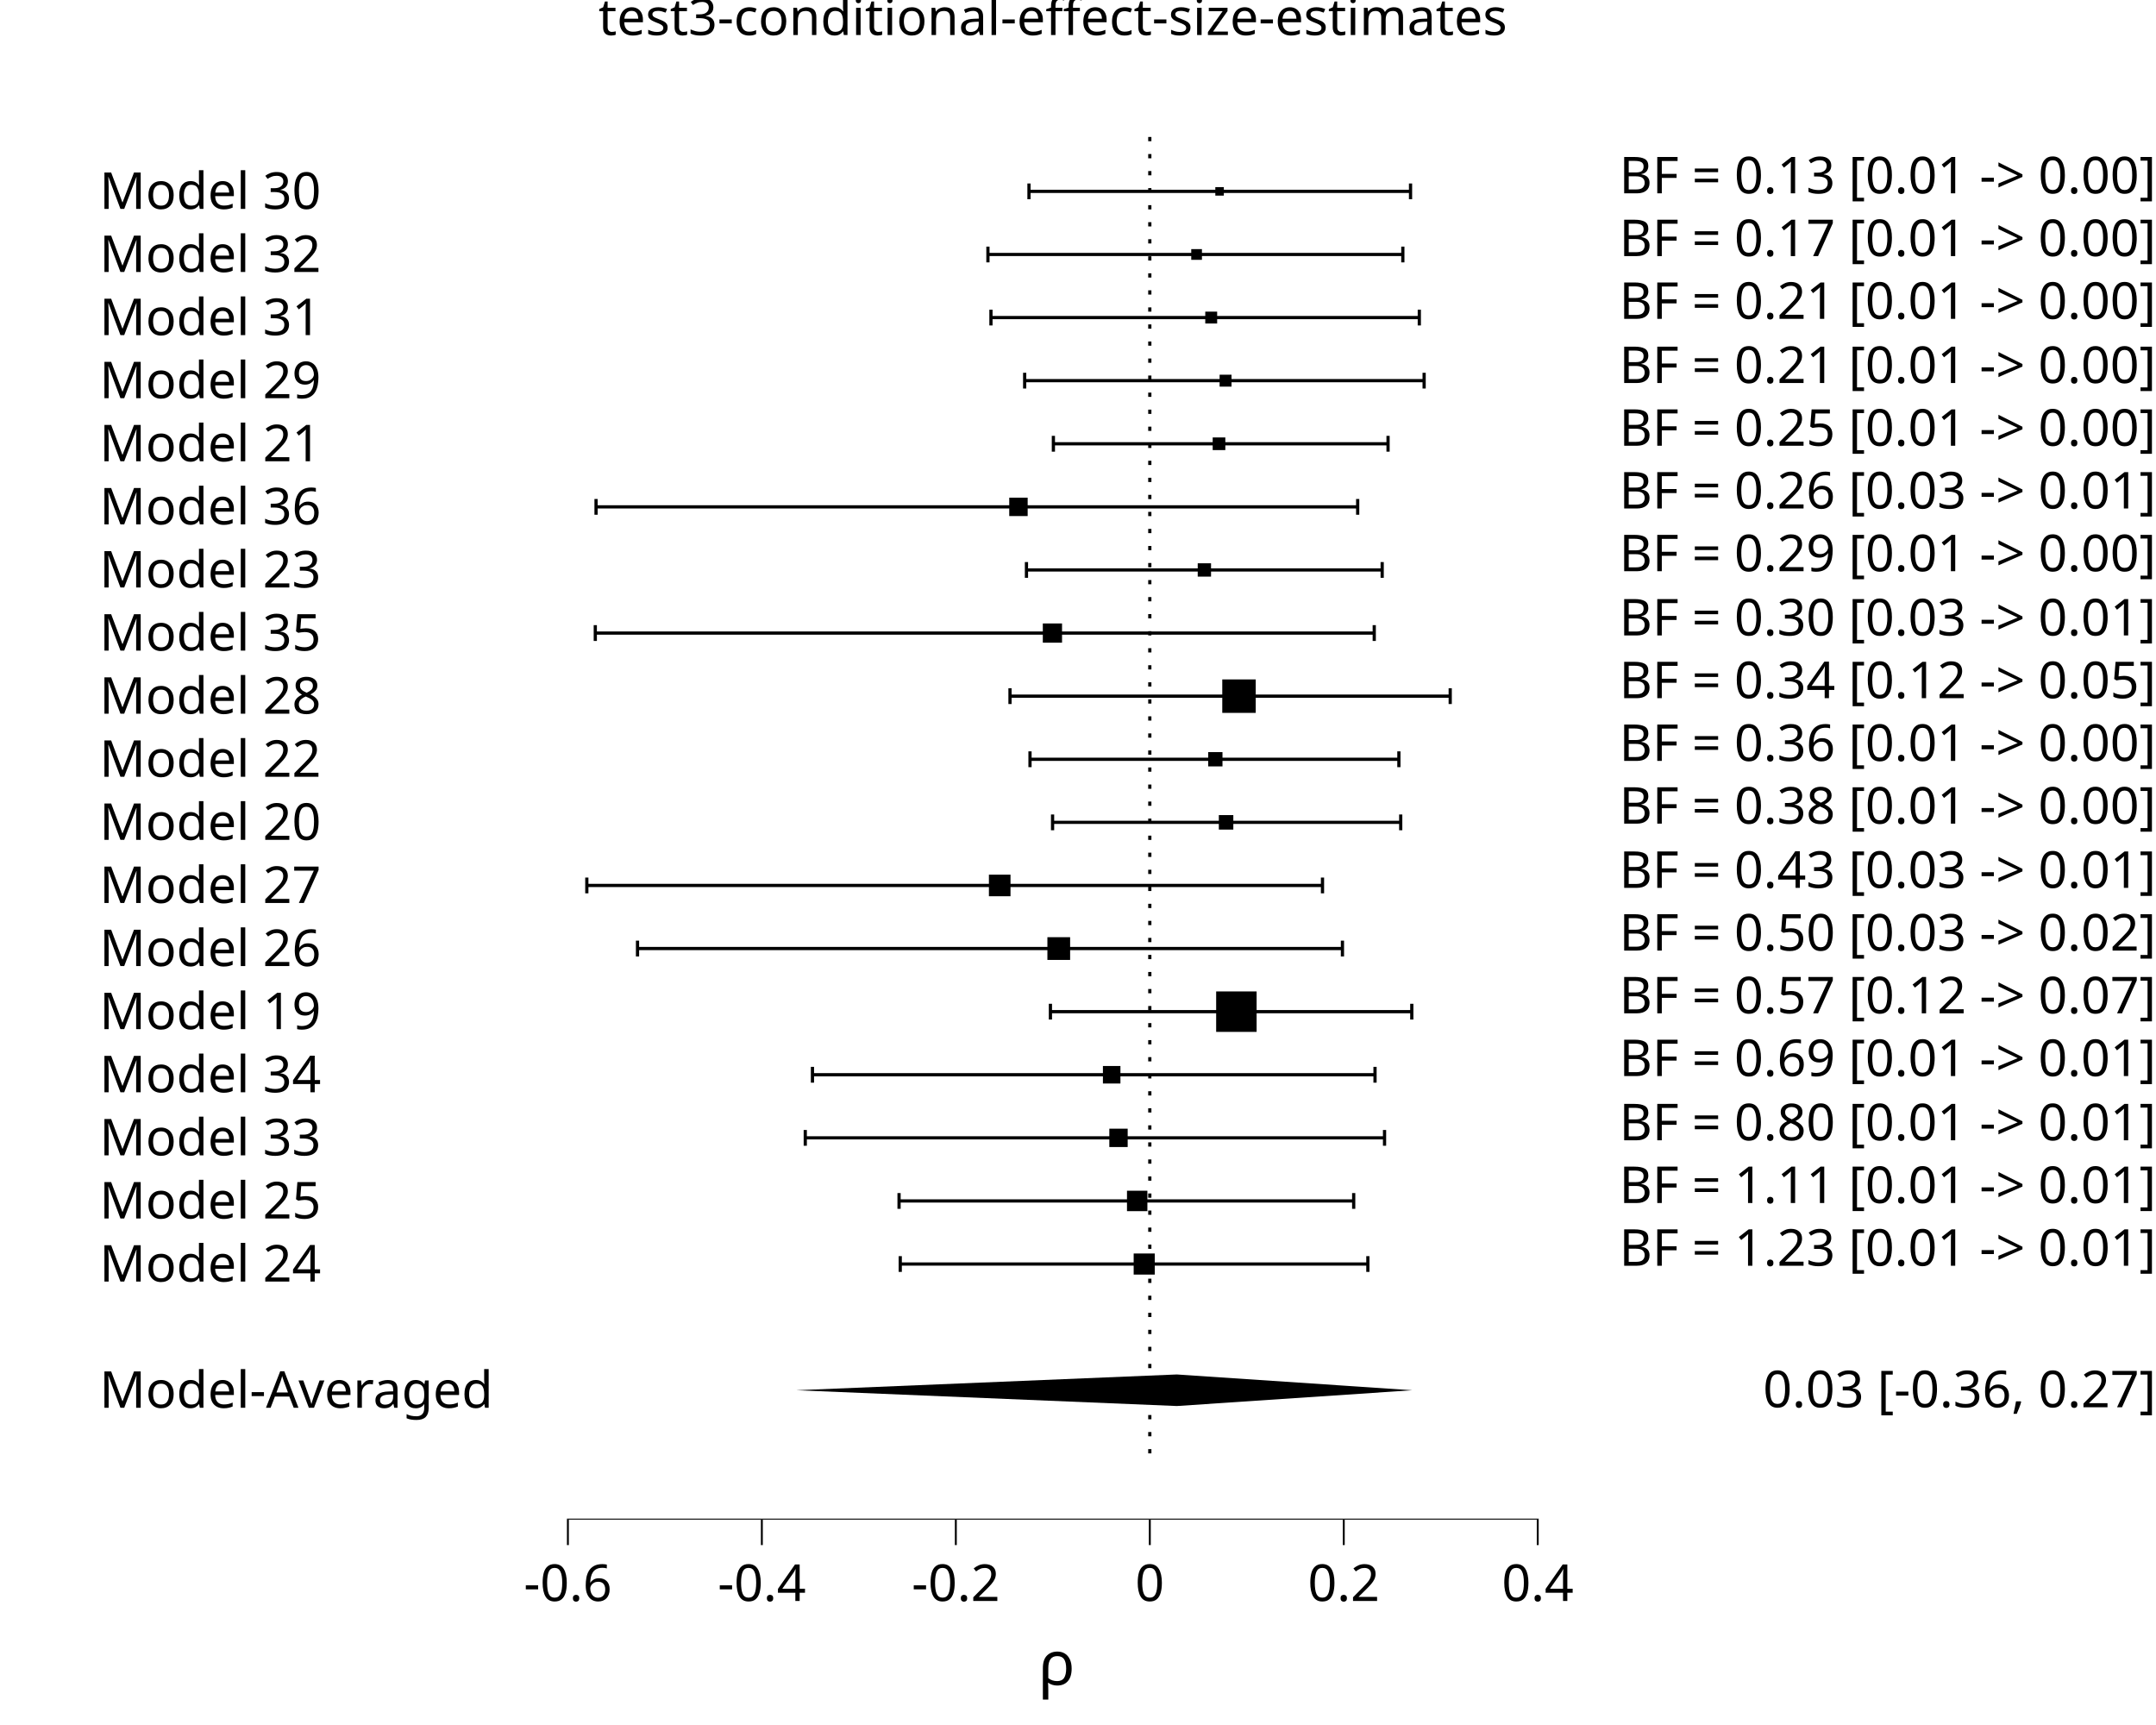
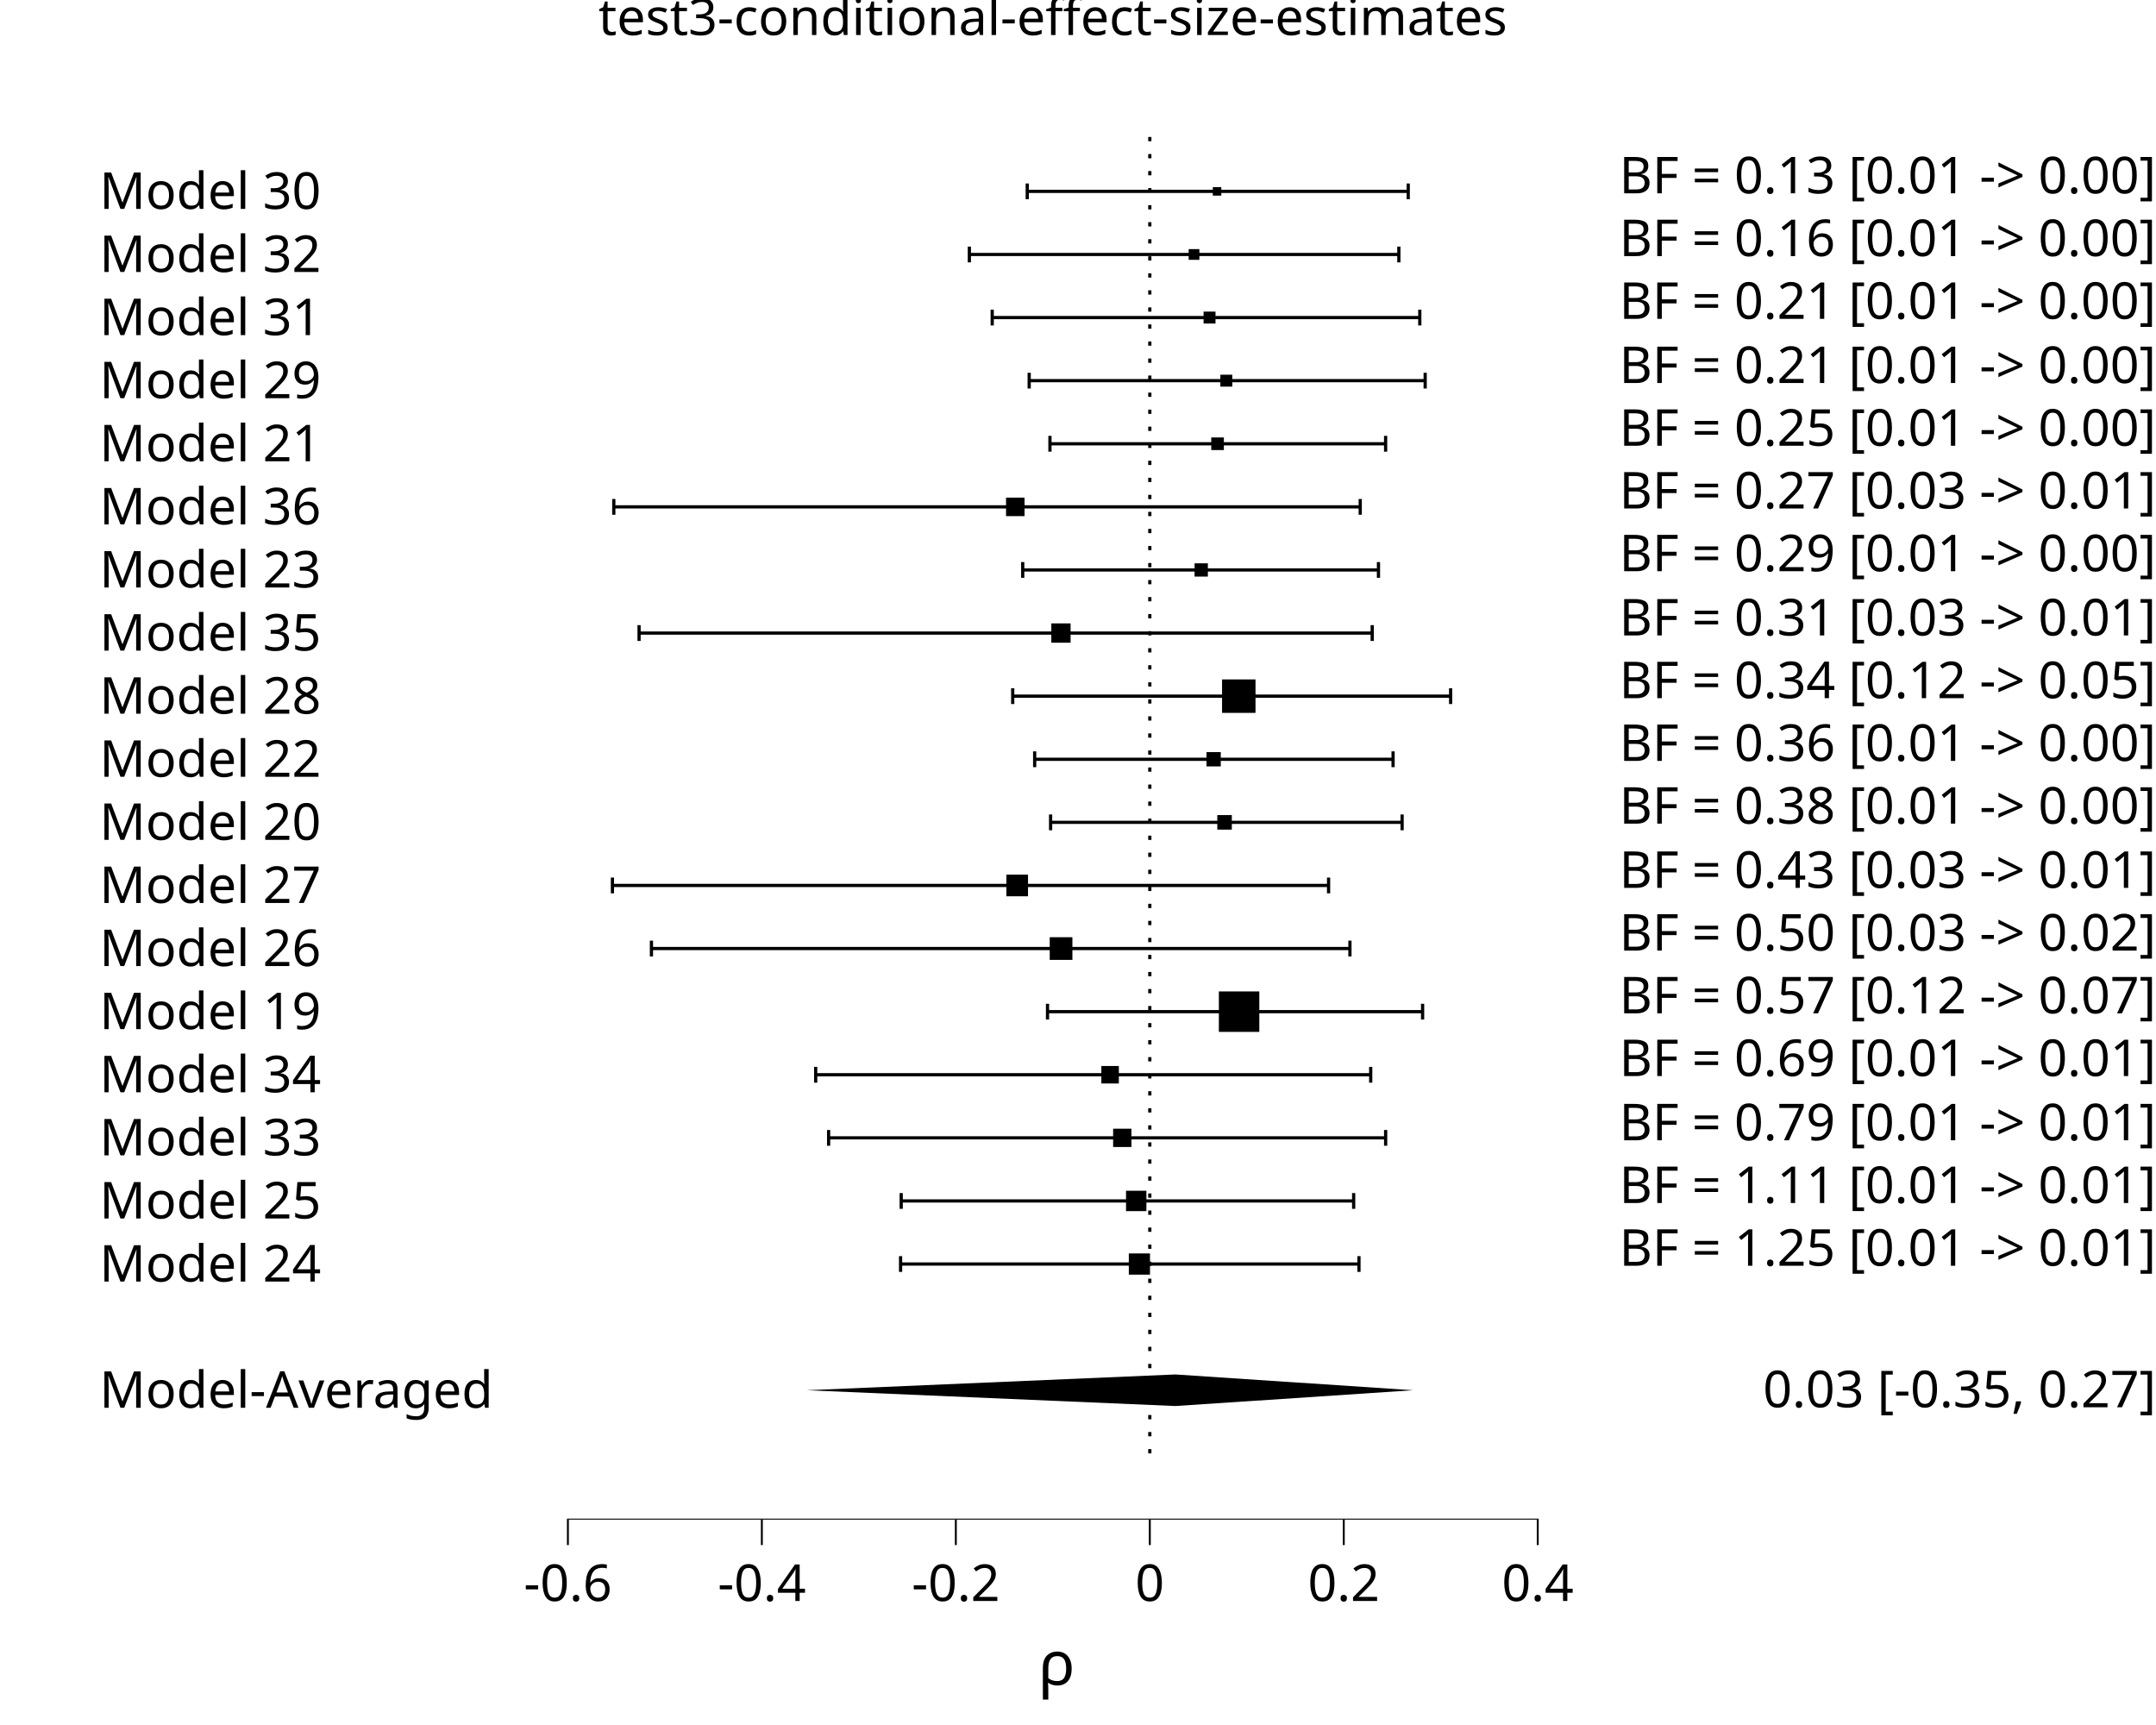
<svg xmlns="http://www.w3.org/2000/svg" class="svglite" data-engine-version="2.0" width="720.00pt" height="576.00pt" viewBox="0 0 720.00 576.00">
  <defs>
    <style type="text/css">
    .svglite line, .svglite polyline, .svglite polygon, .svglite path, .svglite rect, .svglite circle {
      fill: none;
      stroke: #000000;
      stroke-linecap: round;
      stroke-linejoin: round;
      stroke-miterlimit: 10.00;
    }
  </style>
  </defs>
  <rect width="100%" height="100%" style="stroke: none; fill: #FFFFFF;" />
  <defs>
    <clipPath id="cpMC4wMHw3MjAuMDB8MC4wMHw1NzYuMDA=">
      <rect x="0.00" y="0.00" width="720.00" height="576.00" />
    </clipPath>
  </defs>
  <g clip-path="url(#cpMC4wMHw3MjAuMDB8MC4wMHw1NzYuMDA=)">
    <rect x="0.00" y="0.00" width="720.00" height="576.00" style="stroke-width: 10.67; stroke: none;" />
  </g>
  <defs>
    <clipPath id="cpMTczLjQ1fDUyOS43MnwyMC43MXw1MDcuNDE=">
      <rect x="173.45" y="20.71" width="356.27" height="486.70" />
    </clipPath>
  </defs>
  <g clip-path="url(#cpMTczLjQ1fDUyOS43MnwyMC43MXw1MDcuNDE=)">
    <rect x="173.45" y="20.71" width="356.27" height="486.70" style="stroke-width: 10.67; stroke: none;" />
-     <polyline points="456.80,424.71 456.80,419.45 " style="stroke-width: 1.07; stroke-linecap: butt;" />
-     <polyline points="456.80,422.08 300.64,422.08 " style="stroke-width: 1.07; stroke-linecap: butt;" />
-     <polyline points="300.64,424.71 300.64,419.45 " style="stroke-width: 1.07; stroke-linecap: butt;" />
-     <polyline points="452.07,403.65 452.07,398.38 " style="stroke-width: 1.07; stroke-linecap: butt;" />
-     <polyline points="452.07,401.01 300.24,401.01 " style="stroke-width: 1.07; stroke-linecap: butt;" />
-     <polyline points="300.24,403.65 300.24,398.38 " style="stroke-width: 1.07; stroke-linecap: butt;" />
-     <polyline points="462.37,382.58 462.37,377.31 " style="stroke-width: 1.07; stroke-linecap: butt;" />
-     <polyline points="462.37,379.94 268.92,379.94 " style="stroke-width: 1.07; stroke-linecap: butt;" />
-     <polyline points="268.92,382.58 268.92,377.31 " style="stroke-width: 1.07; stroke-linecap: butt;" />
-     <polyline points="459.19,361.51 459.19,356.24 " style="stroke-width: 1.07; stroke-linecap: butt;" />
-     <polyline points="459.19,358.87 271.32,358.87 " style="stroke-width: 1.07; stroke-linecap: butt;" />
-     <polyline points="271.32,361.51 271.32,356.24 " style="stroke-width: 1.07; stroke-linecap: butt;" />
-     <polyline points="471.47,340.44 471.47,335.17 " style="stroke-width: 1.07; stroke-linecap: butt;" />
-     <polyline points="471.47,337.80 350.79,337.80 " style="stroke-width: 1.07; stroke-linecap: butt;" />
-     <polyline points="350.79,340.44 350.79,335.17 " style="stroke-width: 1.07; stroke-linecap: butt;" />
-     <polyline points="448.31,319.37 448.31,314.10 " style="stroke-width: 1.07; stroke-linecap: butt;" />
-     <polyline points="448.31,316.73 212.90,316.73 " style="stroke-width: 1.07; stroke-linecap: butt;" />
-     <polyline points="212.90,319.37 212.90,314.10 " style="stroke-width: 1.07; stroke-linecap: butt;" />
-     <polyline points="441.65,298.30 441.65,293.03 " style="stroke-width: 1.07; stroke-linecap: butt;" />
-     <polyline points="441.65,295.66 195.97,295.66 " style="stroke-width: 1.07; stroke-linecap: butt;" />
-     <polyline points="195.97,298.30 195.97,293.03 " style="stroke-width: 1.07; stroke-linecap: butt;" />
-     <polyline points="467.77,277.23 467.77,271.96 " style="stroke-width: 1.07; stroke-linecap: butt;" />
-     <polyline points="467.77,274.59 351.51,274.59 " style="stroke-width: 1.07; stroke-linecap: butt;" />
-     <polyline points="351.51,277.23 351.51,271.96 " style="stroke-width: 1.07; stroke-linecap: butt;" />
-     <polyline points="467.16,256.16 467.16,250.89 " style="stroke-width: 1.07; stroke-linecap: butt;" />
-     <polyline points="467.16,253.53 343.97,253.53 " style="stroke-width: 1.07; stroke-linecap: butt;" />
-     <polyline points="343.97,256.16 343.97,250.89 " style="stroke-width: 1.07; stroke-linecap: butt;" />
-     <polyline points="484.30,235.09 484.30,229.82 " style="stroke-width: 1.07; stroke-linecap: butt;" />
-     <polyline points="484.30,232.46 337.29,232.46 " style="stroke-width: 1.07; stroke-linecap: butt;" />
-     <polyline points="337.29,235.09 337.29,229.82 " style="stroke-width: 1.07; stroke-linecap: butt;" />
-     <polyline points="458.93,214.02 458.93,208.75 " style="stroke-width: 1.07; stroke-linecap: butt;" />
-     <polyline points="458.93,211.39 198.80,211.39 " style="stroke-width: 1.07; stroke-linecap: butt;" />
-     <polyline points="198.80,214.02 198.80,208.75 " style="stroke-width: 1.07; stroke-linecap: butt;" />
-     <polyline points="461.58,192.95 461.58,187.68 " style="stroke-width: 1.07; stroke-linecap: butt;" />
-     <polyline points="461.58,190.32 342.79,190.32 " style="stroke-width: 1.07; stroke-linecap: butt;" />
-     <polyline points="342.79,192.95 342.79,187.68 " style="stroke-width: 1.07; stroke-linecap: butt;" />
-     <polyline points="453.40,171.88 453.40,166.61 " style="stroke-width: 1.07; stroke-linecap: butt;" />
-     <polyline points="453.40,169.25 199.05,169.25 " style="stroke-width: 1.07; stroke-linecap: butt;" />
-     <polyline points="199.05,171.88 199.05,166.61 " style="stroke-width: 1.07; stroke-linecap: butt;" />
-     <polyline points="463.54,150.81 463.54,145.54 " style="stroke-width: 1.07; stroke-linecap: butt;" />
-     <polyline points="463.54,148.18 351.78,148.18 " style="stroke-width: 1.07; stroke-linecap: butt;" />
-     <polyline points="351.78,150.81 351.78,145.54 " style="stroke-width: 1.07; stroke-linecap: butt;" />
-     <polyline points="475.59,129.74 475.59,124.48 " style="stroke-width: 1.07; stroke-linecap: butt;" />
-     <polyline points="475.59,127.11 342.19,127.11 " style="stroke-width: 1.07; stroke-linecap: butt;" />
-     <polyline points="342.19,129.74 342.19,124.48 " style="stroke-width: 1.07; stroke-linecap: butt;" />
-     <polyline points="473.98,108.67 473.98,103.41 " style="stroke-width: 1.07; stroke-linecap: butt;" />
-     <polyline points="473.98,106.04 330.93,106.04 " style="stroke-width: 1.07; stroke-linecap: butt;" />
-     <polyline points="330.93,108.67 330.93,103.41 " style="stroke-width: 1.07; stroke-linecap: butt;" />
-     <polyline points="468.48,87.60 468.48,82.34 " style="stroke-width: 1.07; stroke-linecap: butt;" />
-     <polyline points="468.48,84.97 329.92,84.97 " style="stroke-width: 1.07; stroke-linecap: butt;" />
-     <polyline points="329.92,87.60 329.92,82.34 " style="stroke-width: 1.07; stroke-linecap: butt;" />
-     <polyline points="471.05,66.53 471.05,61.27 " style="stroke-width: 1.07; stroke-linecap: butt;" />
-     <polyline points="471.05,63.90 343.63,63.90 " style="stroke-width: 1.07; stroke-linecap: butt;" />
-     <polyline points="343.63,66.53 343.63,61.27 " style="stroke-width: 1.07; stroke-linecap: butt;" />
-     <polygon points="378.59,425.60 385.63,425.60 385.63,418.56 378.59,418.56 " style="stroke-width: 0.71; stroke: none; fill: #000000;" />
-     <polygon points="376.36,404.42 383.17,404.42 383.17,397.60 376.36,397.60 " style="stroke-width: 0.71; stroke: none; fill: #000000;" />
-     <polygon points="370.46,383.01 376.59,383.01 376.59,376.88 370.46,376.88 " style="stroke-width: 0.71; stroke: none; fill: #000000;" />
-     <polygon points="368.32,361.80 374.17,361.80 374.17,355.95 368.32,355.95 " style="stroke-width: 0.71; stroke: none; fill: #000000;" />
-     <polygon points="406.14,344.56 419.65,344.56 419.65,331.05 406.14,331.05 " style="stroke-width: 0.71; stroke: none; fill: #000000;" />
-     <polygon points="349.78,320.53 357.37,320.53 357.37,312.94 349.78,312.94 " style="stroke-width: 0.71; stroke: none; fill: #000000;" />
-     <polygon points="330.25,299.27 337.46,299.27 337.46,292.06 330.25,292.06 " style="stroke-width: 0.71; stroke: none; fill: #000000;" />
-     <polygon points="407.03,277.01 411.87,277.01 411.87,272.17 407.03,272.17 " style="stroke-width: 0.71; stroke: none; fill: #000000;" />
-     <polygon points="403.48,255.91 408.25,255.91 408.25,251.14 403.48,251.14 " style="stroke-width: 0.71; stroke: none; fill: #000000;" />
-     <polygon points="408.18,238.04 419.35,238.04 419.35,226.87 408.18,226.87 " style="stroke-width: 0.71; stroke: none; fill: #000000;" />
-     <polygon points="348.25,214.60 354.67,214.60 354.67,208.18 348.25,208.18 " style="stroke-width: 0.71; stroke: none; fill: #000000;" />
-     <polygon points="399.98,192.54 404.43,192.54 404.43,188.09 399.98,188.09 " style="stroke-width: 0.71; stroke: none; fill: #000000;" />
-     <polygon points="337.04,172.32 343.19,172.32 343.19,166.18 337.04,166.18 " style="stroke-width: 0.71; stroke: none; fill: #000000;" />
-     <polygon points="404.98,150.29 409.20,150.29 409.20,146.07 404.98,146.07 " style="stroke-width: 0.71; stroke: none; fill: #000000;" />
-     <polygon points="407.29,129.10 411.27,129.10 411.27,125.12 407.29,125.12 " style="stroke-width: 0.71; stroke: none; fill: #000000;" />
-     <polygon points="402.50,108.02 406.47,108.02 406.47,104.06 402.50,104.06 " style="stroke-width: 0.71; stroke: none; fill: #000000;" />
-     <polygon points="397.82,86.76 401.39,86.76 401.39,83.18 397.82,83.18 " style="stroke-width: 0.71; stroke: none; fill: #000000;" />
-     <polygon points="405.86,65.32 408.70,65.32 408.70,62.48 405.86,62.48 " style="stroke-width: 0.71; stroke: none; fill: #000000;" />
-     <polygon points="265.92,464.22 393.01,458.95 471.65,464.22 393.01,469.49 " style="stroke-width: 1.07; stroke: none; fill: #000000;" />
+     <polyline points="453.83,424.71 453.83,419.45 " style="stroke-width: 1.07; stroke-linecap: butt;" />
+     <polyline points="453.83,422.08 300.75,422.08 " style="stroke-width: 1.07; stroke-linecap: butt;" />
+     <polyline points="300.75,424.71 300.75,419.45 " style="stroke-width: 1.07; stroke-linecap: butt;" />
+     <polyline points="452.06,403.65 452.06,398.38 " style="stroke-width: 1.07; stroke-linecap: butt;" />
+     <polyline points="452.06,401.01 300.96,401.01 " style="stroke-width: 1.07; stroke-linecap: butt;" />
+     <polyline points="300.96,403.65 300.96,398.38 " style="stroke-width: 1.07; stroke-linecap: butt;" />
+     <polyline points="462.74,382.58 462.74,377.31 " style="stroke-width: 1.07; stroke-linecap: butt;" />
+     <polyline points="462.74,379.94 276.72,379.94 " style="stroke-width: 1.07; stroke-linecap: butt;" />
+     <polyline points="276.72,382.58 276.72,377.31 " style="stroke-width: 1.07; stroke-linecap: butt;" />
+     <polyline points="457.75,361.51 457.75,356.24 " style="stroke-width: 1.07; stroke-linecap: butt;" />
+     <polyline points="457.75,358.87 272.40,358.87 " style="stroke-width: 1.07; stroke-linecap: butt;" />
+     <polyline points="272.40,361.51 272.40,356.24 " style="stroke-width: 1.07; stroke-linecap: butt;" />
+     <polyline points="475.08,340.44 475.08,335.17 " style="stroke-width: 1.07; stroke-linecap: butt;" />
+     <polyline points="475.08,337.80 349.82,337.80 " style="stroke-width: 1.07; stroke-linecap: butt;" />
+     <polyline points="349.82,340.44 349.82,335.17 " style="stroke-width: 1.07; stroke-linecap: butt;" />
+     <polyline points="450.81,319.37 450.81,314.10 " style="stroke-width: 1.07; stroke-linecap: butt;" />
+     <polyline points="450.81,316.73 217.55,316.73 " style="stroke-width: 1.07; stroke-linecap: butt;" />
+     <polyline points="217.55,319.37 217.55,314.10 " style="stroke-width: 1.07; stroke-linecap: butt;" />
+     <polyline points="443.68,298.30 443.68,293.03 " style="stroke-width: 1.07; stroke-linecap: butt;" />
+     <polyline points="443.68,295.66 204.52,295.66 " style="stroke-width: 1.07; stroke-linecap: butt;" />
+     <polyline points="204.52,298.30 204.52,293.03 " style="stroke-width: 1.07; stroke-linecap: butt;" />
+     <polyline points="468.24,277.23 468.24,271.96 " style="stroke-width: 1.07; stroke-linecap: butt;" />
+     <polyline points="468.24,274.59 350.85,274.59 " style="stroke-width: 1.07; stroke-linecap: butt;" />
+     <polyline points="350.85,277.23 350.85,271.96 " style="stroke-width: 1.07; stroke-linecap: butt;" />
+     <polyline points="465.22,256.16 465.22,250.89 " style="stroke-width: 1.07; stroke-linecap: butt;" />
+     <polyline points="465.22,253.53 345.53,253.53 " style="stroke-width: 1.07; stroke-linecap: butt;" />
+     <polyline points="345.53,256.16 345.53,250.89 " style="stroke-width: 1.07; stroke-linecap: butt;" />
+     <polyline points="484.44,235.09 484.44,229.82 " style="stroke-width: 1.07; stroke-linecap: butt;" />
+     <polyline points="484.44,232.46 338.20,232.46 " style="stroke-width: 1.07; stroke-linecap: butt;" />
+     <polyline points="338.20,235.09 338.20,229.82 " style="stroke-width: 1.07; stroke-linecap: butt;" />
+     <polyline points="458.25,214.02 458.25,208.75 " style="stroke-width: 1.07; stroke-linecap: butt;" />
+     <polyline points="458.25,211.39 213.42,211.39 " style="stroke-width: 1.07; stroke-linecap: butt;" />
+     <polyline points="213.42,214.02 213.42,208.75 " style="stroke-width: 1.07; stroke-linecap: butt;" />
+     <polyline points="460.34,192.95 460.34,187.68 " style="stroke-width: 1.07; stroke-linecap: butt;" />
+     <polyline points="460.34,190.32 341.54,190.32 " style="stroke-width: 1.07; stroke-linecap: butt;" />
+     <polyline points="341.54,192.95 341.54,187.68 " style="stroke-width: 1.07; stroke-linecap: butt;" />
+     <polyline points="454.25,171.88 454.25,166.61 " style="stroke-width: 1.07; stroke-linecap: butt;" />
+     <polyline points="454.25,169.25 204.98,169.25 " style="stroke-width: 1.07; stroke-linecap: butt;" />
+     <polyline points="204.98,171.88 204.98,166.61 " style="stroke-width: 1.07; stroke-linecap: butt;" />
+     <polyline points="462.73,150.81 462.73,145.54 " style="stroke-width: 1.07; stroke-linecap: butt;" />
+     <polyline points="462.73,148.18 350.63,148.18 " style="stroke-width: 1.07; stroke-linecap: butt;" />
+     <polyline points="350.63,150.81 350.63,145.54 " style="stroke-width: 1.07; stroke-linecap: butt;" />
+     <polyline points="475.94,129.74 475.94,124.48 " style="stroke-width: 1.07; stroke-linecap: butt;" />
+     <polyline points="475.94,127.11 343.70,127.11 " style="stroke-width: 1.07; stroke-linecap: butt;" />
+     <polyline points="343.70,129.74 343.70,124.48 " style="stroke-width: 1.07; stroke-linecap: butt;" />
+     <polyline points="474.14,108.67 474.14,103.41 " style="stroke-width: 1.07; stroke-linecap: butt;" />
+     <polyline points="474.14,106.04 331.35,106.04 " style="stroke-width: 1.07; stroke-linecap: butt;" />
+     <polyline points="331.35,108.67 331.35,103.41 " style="stroke-width: 1.07; stroke-linecap: butt;" />
+     <polyline points="467.15,87.60 467.15,82.34 " style="stroke-width: 1.07; stroke-linecap: butt;" />
+     <polyline points="467.15,84.97 323.72,84.97 " style="stroke-width: 1.07; stroke-linecap: butt;" />
+     <polyline points="323.72,87.60 323.72,82.34 " style="stroke-width: 1.07; stroke-linecap: butt;" />
+     <polyline points="470.28,66.53 470.28,61.27 " style="stroke-width: 1.07; stroke-linecap: butt;" />
+     <polyline points="470.28,63.90 343.05,63.90 " style="stroke-width: 1.07; stroke-linecap: butt;" />
+     <polyline points="343.05,66.53 343.05,61.27 " style="stroke-width: 1.07; stroke-linecap: butt;" />
+     <polygon points="376.97,425.62 384.04,425.62 384.04,418.54 376.97,418.54 " style="stroke-width: 0.71; stroke: none; fill: #000000;" />
+     <polygon points="376.04,404.41 382.84,404.41 382.84,397.61 376.04,397.61 " style="stroke-width: 0.71; stroke: none; fill: #000000;" />
+     <polygon points="371.73,383.00 377.84,383.00 377.84,376.89 371.73,376.89 " style="stroke-width: 0.71; stroke: none; fill: #000000;" />
+     <polygon points="367.80,361.79 373.64,361.79 373.64,355.95 367.80,355.95 " style="stroke-width: 0.71; stroke: none; fill: #000000;" />
+     <polygon points="407.04,344.56 420.55,344.56 420.55,331.05 407.04,331.05 " style="stroke-width: 0.71; stroke: none; fill: #000000;" />
+     <polygon points="350.56,320.52 358.13,320.52 358.13,312.95 350.56,312.95 " style="stroke-width: 0.71; stroke: none; fill: #000000;" />
+     <polygon points="336.08,299.28 343.31,299.28 343.31,292.05 336.08,292.05 " style="stroke-width: 0.71; stroke: none; fill: #000000;" />
+     <polygon points="406.52,277.02 411.37,277.02 411.37,272.17 406.52,272.17 " style="stroke-width: 0.71; stroke: none; fill: #000000;" />
+     <polygon points="402.91,255.91 407.68,255.91 407.68,251.14 402.91,251.14 " style="stroke-width: 0.71; stroke: none; fill: #000000;" />
+     <polygon points="408.11,238.04 419.28,238.04 419.28,226.87 408.11,226.87 " style="stroke-width: 0.71; stroke: none; fill: #000000;" />
+     <polygon points="351.09,214.61 357.53,214.61 357.53,208.16 351.09,208.16 " style="stroke-width: 0.71; stroke: none; fill: #000000;" />
+     <polygon points="398.93,192.53 403.37,192.53 403.37,188.10 398.93,188.10 " style="stroke-width: 0.71; stroke: none; fill: #000000;" />
+     <polygon points="335.97,172.34 342.15,172.34 342.15,166.16 335.97,166.16 " style="stroke-width: 0.71; stroke: none; fill: #000000;" />
+     <polygon points="404.50,150.28 408.71,150.28 408.71,146.07 404.50,146.07 " style="stroke-width: 0.71; stroke: none; fill: #000000;" />
+     <polygon points="407.54,129.10 411.52,129.10 411.52,125.12 407.54,125.12 " style="stroke-width: 0.71; stroke: none; fill: #000000;" />
+     <polygon points="401.94,108.03 405.92,108.03 405.92,104.05 401.94,104.05 " style="stroke-width: 0.71; stroke: none; fill: #000000;" />
+     <polygon points="396.96,86.76 400.53,86.76 400.53,83.18 396.96,83.18 " style="stroke-width: 0.71; stroke: none; fill: #000000;" />
+     <polygon points="405.02,65.32 407.86,65.32 407.86,62.48 405.02,62.48 " style="stroke-width: 0.71; stroke: none; fill: #000000;" />
+     <polygon points="269.42,464.22 392.53,458.95 471.96,464.22 392.53,469.49 " style="stroke-width: 1.07; stroke: none; fill: #000000;" />
    <polyline points="383.98,485.29 383.98,42.83 " style="stroke-width: 1.07; stroke-dasharray: 1.42,4.27; stroke-linecap: butt;" />
    <line x1="189.33" y1="507.41" x2="513.85" y2="507.41" style="stroke-width: 0.64; stroke-linecap: butt;" />
    <rect x="173.45" y="20.71" width="356.27" height="486.70" style="stroke-width: 0.00; stroke: none;" />
  </g>
  <g clip-path="url(#cpMC4wMHw3MjAuMDB8MC4wMHw1NzYuMDA=)">
    <text x="33.22" y="470.07" style="font-size: 17.00px; font-family: sans;" textLength="124.76px" lengthAdjust="spacingAndGlyphs">Model-Averaged</text>
    <text x="33.22" y="427.93" style="font-size: 17.00px; font-family: sans;" textLength="69.94px" lengthAdjust="spacingAndGlyphs">Model 24</text>
    <text x="33.22" y="406.86" style="font-size: 17.00px; font-family: sans;" textLength="69.94px" lengthAdjust="spacingAndGlyphs">Model 25</text>
    <text x="33.22" y="385.79" style="font-size: 17.00px; font-family: sans;" textLength="69.94px" lengthAdjust="spacingAndGlyphs">Model 33</text>
    <text x="33.22" y="364.72" style="font-size: 17.00px; font-family: sans;" textLength="69.94px" lengthAdjust="spacingAndGlyphs">Model 34</text>
    <text x="33.22" y="343.65" style="font-size: 17.00px; font-family: sans;" textLength="69.94px" lengthAdjust="spacingAndGlyphs">Model 19</text>
    <text x="33.22" y="322.58" style="font-size: 17.00px; font-family: sans;" textLength="69.94px" lengthAdjust="spacingAndGlyphs">Model 26</text>
    <text x="33.22" y="301.51" style="font-size: 17.00px; font-family: sans;" textLength="69.94px" lengthAdjust="spacingAndGlyphs">Model 27</text>
    <text x="33.22" y="280.44" style="font-size: 17.00px; font-family: sans;" textLength="69.94px" lengthAdjust="spacingAndGlyphs">Model 20</text>
    <text x="33.22" y="259.38" style="font-size: 17.00px; font-family: sans;" textLength="69.94px" lengthAdjust="spacingAndGlyphs">Model 22</text>
    <text x="33.22" y="238.31" style="font-size: 17.00px; font-family: sans;" textLength="69.94px" lengthAdjust="spacingAndGlyphs">Model 28</text>
    <text x="33.22" y="217.24" style="font-size: 17.00px; font-family: sans;" textLength="69.94px" lengthAdjust="spacingAndGlyphs">Model 35</text>
    <text x="33.22" y="196.17" style="font-size: 17.00px; font-family: sans;" textLength="69.94px" lengthAdjust="spacingAndGlyphs">Model 23</text>
    <text x="33.22" y="175.10" style="font-size: 17.00px; font-family: sans;" textLength="69.94px" lengthAdjust="spacingAndGlyphs">Model 36</text>
    <text x="33.22" y="154.03" style="font-size: 17.00px; font-family: sans;" textLength="69.94px" lengthAdjust="spacingAndGlyphs">Model 21</text>
    <text x="33.22" y="132.96" style="font-size: 17.00px; font-family: sans;" textLength="69.94px" lengthAdjust="spacingAndGlyphs">Model 29</text>
    <text x="33.22" y="111.89" style="font-size: 17.00px; font-family: sans;" textLength="69.94px" lengthAdjust="spacingAndGlyphs">Model 31</text>
    <text x="33.22" y="90.82" style="font-size: 17.00px; font-family: sans;" textLength="69.94px" lengthAdjust="spacingAndGlyphs">Model 32</text>
    <text x="33.22" y="69.75" style="font-size: 17.00px; font-family: sans;" textLength="69.94px" lengthAdjust="spacingAndGlyphs">Model 30</text>
-     <text x="720.00" y="469.90" text-anchor="end" style="font-size: 17.00px; font-family: sans;" textLength="128.54px" lengthAdjust="spacingAndGlyphs">0.03 [-0.36, 0.27]</text>
-     <text x="720.00" y="422.64" text-anchor="end" style="font-size: 17.00px; font-family: sans;" textLength="179.58px" lengthAdjust="spacingAndGlyphs">BF = 1.23 [0.01 -&gt; 0.01]</text>
+     <text x="720.00" y="469.90" text-anchor="end" style="font-size: 17.00px; font-family: sans;" textLength="128.54px" lengthAdjust="spacingAndGlyphs">0.03 [-0.35, 0.27]</text>
+     <text x="720.00" y="422.64" text-anchor="end" style="font-size: 17.00px; font-family: sans;" textLength="179.58px" lengthAdjust="spacingAndGlyphs">BF = 1.25 [0.01 -&gt; 0.01]</text>
    <text x="720.00" y="401.70" text-anchor="end" style="font-size: 17.00px; font-family: sans;" textLength="179.58px" lengthAdjust="spacingAndGlyphs">BF = 1.11 [0.01 -&gt; 0.01]</text>
-     <text x="720.00" y="380.75" text-anchor="end" style="font-size: 17.00px; font-family: sans;" textLength="179.58px" lengthAdjust="spacingAndGlyphs">BF = 0.80 [0.01 -&gt; 0.01]</text>
+     <text x="720.00" y="380.75" text-anchor="end" style="font-size: 17.00px; font-family: sans;" textLength="179.58px" lengthAdjust="spacingAndGlyphs">BF = 0.79 [0.01 -&gt; 0.01]</text>
    <text x="720.00" y="359.31" text-anchor="end" style="font-size: 17.00px; font-family: sans;" textLength="179.58px" lengthAdjust="spacingAndGlyphs">BF = 0.69 [0.01 -&gt; 0.01]</text>
    <text x="720.00" y="338.36" text-anchor="end" style="font-size: 17.00px; font-family: sans;" textLength="179.58px" lengthAdjust="spacingAndGlyphs">BF = 0.57 [0.12 -&gt; 0.07]</text>
    <text x="720.00" y="317.41" text-anchor="end" style="font-size: 17.00px; font-family: sans;" textLength="179.58px" lengthAdjust="spacingAndGlyphs">BF = 0.50 [0.03 -&gt; 0.02]</text>
    <text x="720.00" y="296.46" text-anchor="end" style="font-size: 17.00px; font-family: sans;" textLength="179.58px" lengthAdjust="spacingAndGlyphs">BF = 0.43 [0.03 -&gt; 0.01]</text>
    <text x="720.00" y="275.03" text-anchor="end" style="font-size: 17.00px; font-family: sans;" textLength="179.58px" lengthAdjust="spacingAndGlyphs">BF = 0.38 [0.01 -&gt; 0.00]</text>
    <text x="720.00" y="254.08" text-anchor="end" style="font-size: 17.00px; font-family: sans;" textLength="179.58px" lengthAdjust="spacingAndGlyphs">BF = 0.36 [0.01 -&gt; 0.00]</text>
    <text x="720.00" y="233.13" text-anchor="end" style="font-size: 17.00px; font-family: sans;" textLength="179.58px" lengthAdjust="spacingAndGlyphs">BF = 0.34 [0.12 -&gt; 0.05]</text>
-     <text x="720.00" y="212.18" text-anchor="end" style="font-size: 17.00px; font-family: sans;" textLength="179.58px" lengthAdjust="spacingAndGlyphs">BF = 0.30 [0.03 -&gt; 0.01]</text>
+     <text x="720.00" y="212.18" text-anchor="end" style="font-size: 17.00px; font-family: sans;" textLength="179.58px" lengthAdjust="spacingAndGlyphs">BF = 0.31 [0.03 -&gt; 0.01]</text>
    <text x="720.00" y="190.74" text-anchor="end" style="font-size: 17.00px; font-family: sans;" textLength="179.58px" lengthAdjust="spacingAndGlyphs">BF = 0.29 [0.01 -&gt; 0.00]</text>
-     <text x="720.00" y="169.79" text-anchor="end" style="font-size: 17.00px; font-family: sans;" textLength="179.58px" lengthAdjust="spacingAndGlyphs">BF = 0.26 [0.03 -&gt; 0.01]</text>
+     <text x="720.00" y="169.79" text-anchor="end" style="font-size: 17.00px; font-family: sans;" textLength="179.58px" lengthAdjust="spacingAndGlyphs">BF = 0.27 [0.03 -&gt; 0.01]</text>
    <text x="720.00" y="148.84" text-anchor="end" style="font-size: 17.00px; font-family: sans;" textLength="179.58px" lengthAdjust="spacingAndGlyphs">BF = 0.25 [0.01 -&gt; 0.00]</text>
    <text x="720.00" y="127.89" text-anchor="end" style="font-size: 17.00px; font-family: sans;" textLength="179.58px" lengthAdjust="spacingAndGlyphs">BF = 0.21 [0.01 -&gt; 0.00]</text>
    <text x="720.00" y="106.46" text-anchor="end" style="font-size: 17.00px; font-family: sans;" textLength="179.58px" lengthAdjust="spacingAndGlyphs">BF = 0.21 [0.01 -&gt; 0.00]</text>
-     <text x="720.00" y="85.51" text-anchor="end" style="font-size: 17.00px; font-family: sans;" textLength="179.58px" lengthAdjust="spacingAndGlyphs">BF = 0.17 [0.01 -&gt; 0.00]</text>
+     <text x="720.00" y="85.51" text-anchor="end" style="font-size: 17.00px; font-family: sans;" textLength="179.58px" lengthAdjust="spacingAndGlyphs">BF = 0.16 [0.01 -&gt; 0.00]</text>
    <text x="720.00" y="64.56" text-anchor="end" style="font-size: 17.00px; font-family: sans;" textLength="179.58px" lengthAdjust="spacingAndGlyphs">BF = 0.13 [0.01 -&gt; 0.00]</text>
    <polyline points="173.45,507.41 529.72,507.41 " style="stroke-width: 0.00; stroke: none; stroke-linecap: butt;" />
    <polyline points="189.65,515.92 189.65,507.41 " style="stroke-width: 0.64; stroke-linecap: butt;" />
    <polyline points="254.42,515.92 254.42,507.41 " style="stroke-width: 0.64; stroke-linecap: butt;" />
    <polyline points="319.20,515.92 319.20,507.41 " style="stroke-width: 0.64; stroke-linecap: butt;" />
    <polyline points="383.98,515.92 383.98,507.41 " style="stroke-width: 0.64; stroke-linecap: butt;" />
    <polyline points="448.75,515.92 448.75,507.41 " style="stroke-width: 0.64; stroke-linecap: butt;" />
    <polyline points="513.53,515.92 513.53,507.41 " style="stroke-width: 0.64; stroke-linecap: butt;" />
    <text x="189.65" y="534.59" text-anchor="middle" style="font-size: 17.00px; font-family: sans;" textLength="29.29px" lengthAdjust="spacingAndGlyphs">-0.6</text>
    <text x="254.42" y="534.59" text-anchor="middle" style="font-size: 17.00px; font-family: sans;" textLength="29.29px" lengthAdjust="spacingAndGlyphs">-0.4</text>
    <text x="319.20" y="534.59" text-anchor="middle" style="font-size: 17.00px; font-family: sans;" textLength="29.29px" lengthAdjust="spacingAndGlyphs">-0.2</text>
    <text x="383.98" y="534.59" text-anchor="middle" style="font-size: 17.00px; font-family: sans;" textLength="9.46px" lengthAdjust="spacingAndGlyphs">0</text>
    <text x="448.75" y="534.59" text-anchor="middle" style="font-size: 17.00px; font-family: sans;" textLength="23.63px" lengthAdjust="spacingAndGlyphs">0.2</text>
    <text x="513.53" y="534.59" text-anchor="middle" style="font-size: 17.00px; font-family: sans;" textLength="23.63px" lengthAdjust="spacingAndGlyphs">0.4</text>
    <text x="346.66" y="562.62" style="font-size: 20.40px; font-family: sans;" textLength="9.85px" lengthAdjust="spacingAndGlyphs">ρ</text>
    <text x="351.59" y="11.70" text-anchor="middle" style="font-size: 17.00px; font-family: sans;" textLength="285.39px" lengthAdjust="spacingAndGlyphs">test3-conditional-effect-size-estimates</text>
  </g>
</svg>
